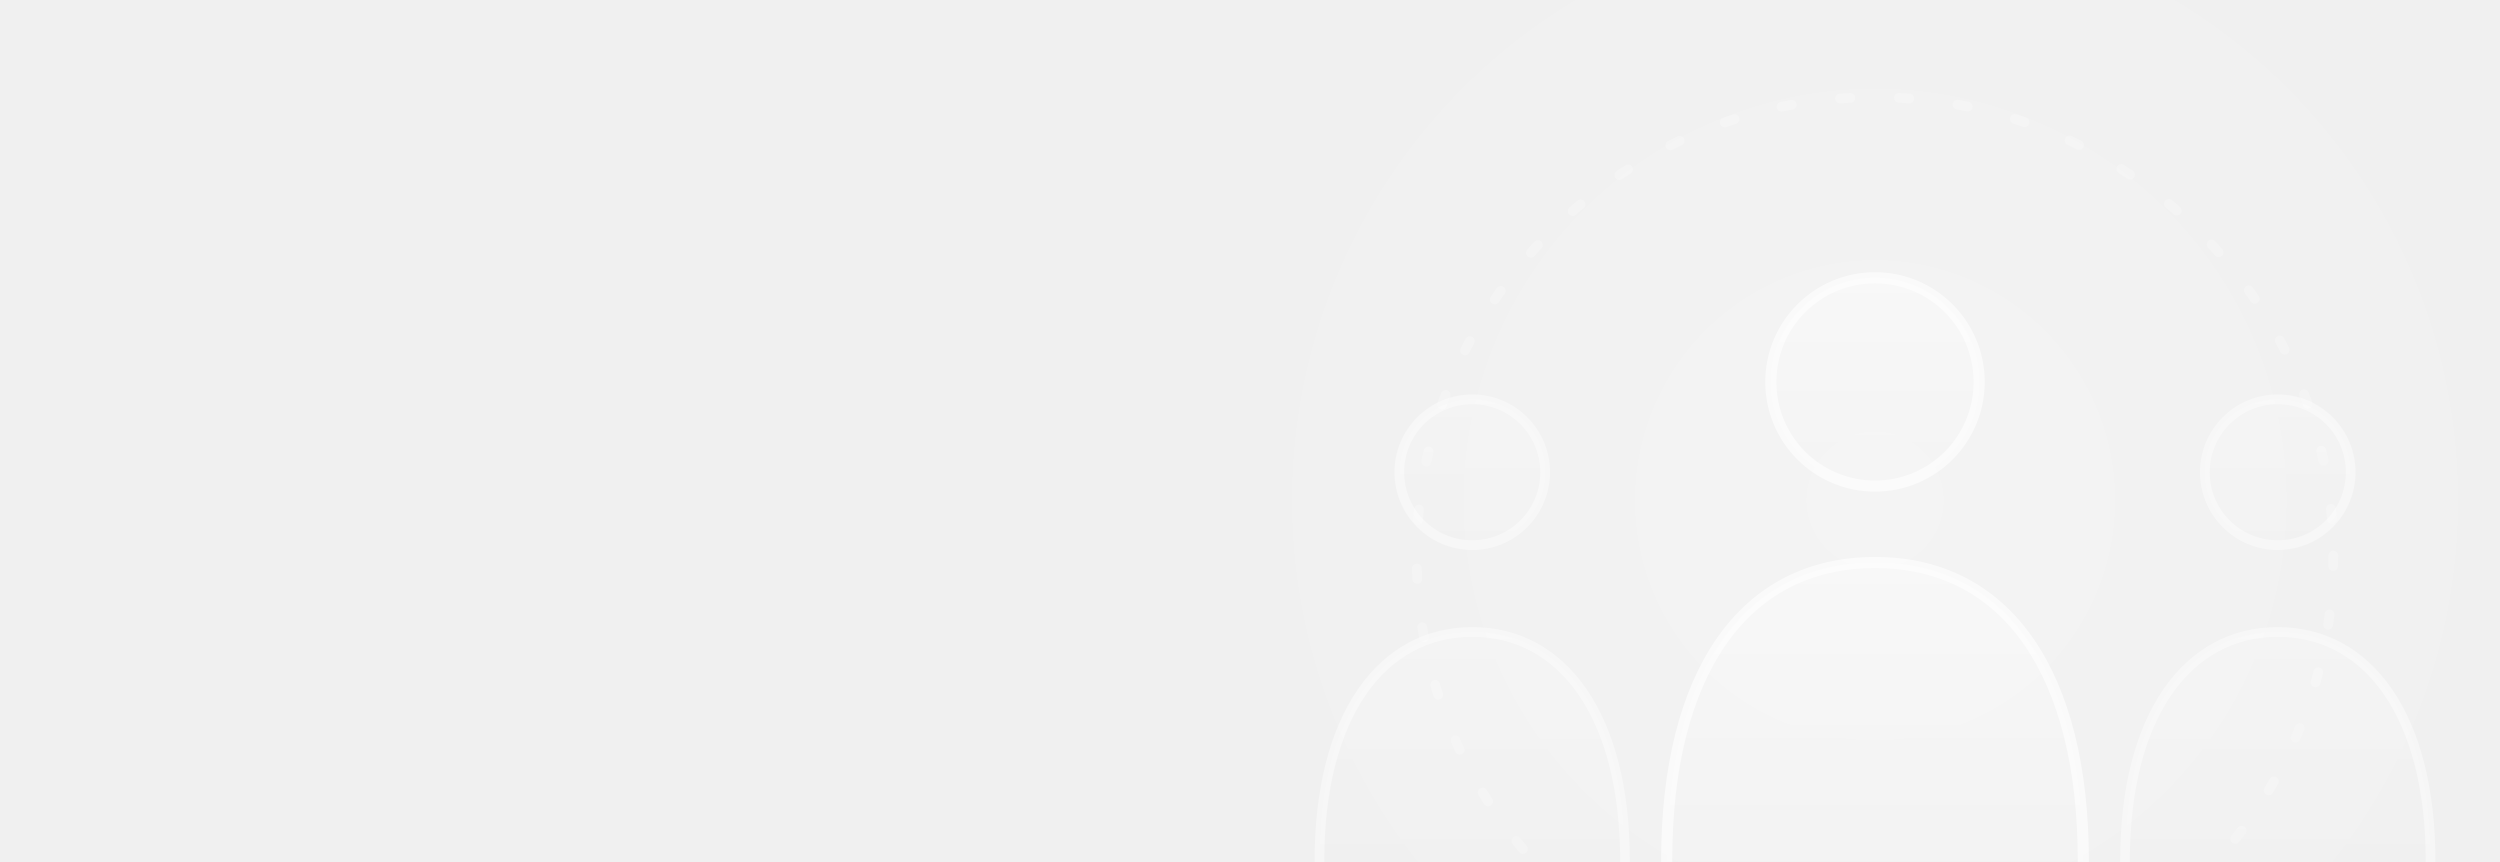
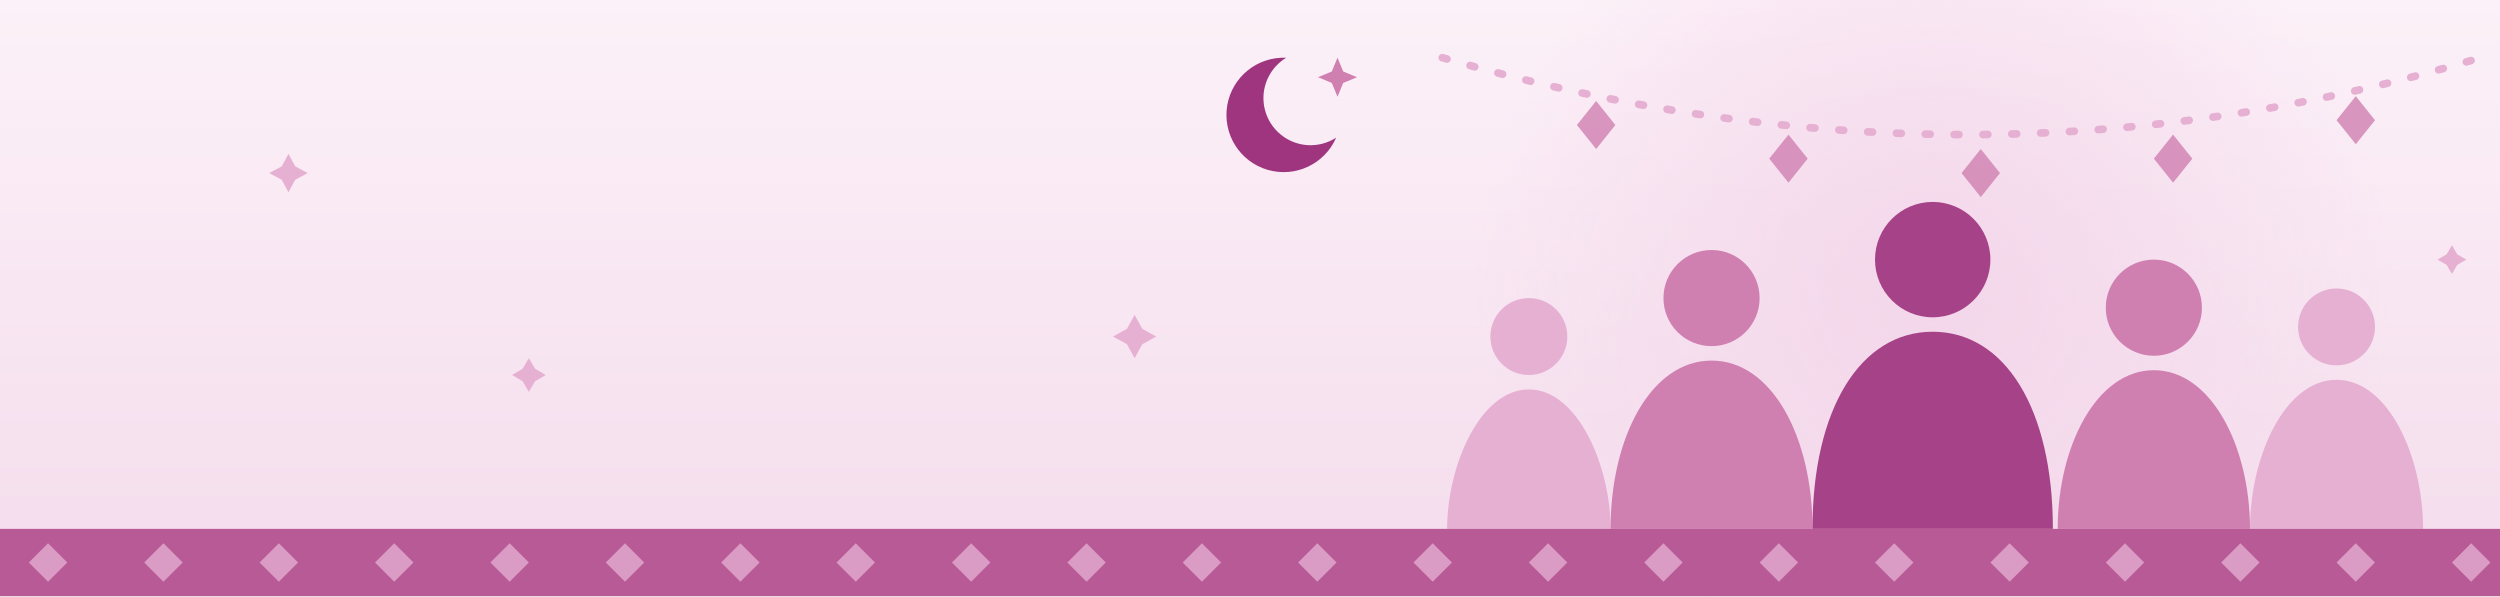
- <svg xmlns="http://www.w3.org/2000/svg" viewBox="0 0 360 124" width="360" height="124" fill="none">
+ <svg xmlns="http://www.w3.org/2000/svg" viewBox="0 0 520 124" width="520" height="124" preserveAspectRatio="xMaxYMax slice">
  <defs>
-     <linearGradient id="f" x1="0" y1="0" x2="0" y2="1">
-       <stop offset="0" stop-color="#fff" stop-opacity=".4" />
-       <stop offset="1" stop-color="#fff" stop-opacity=".05" />
+     <linearGradient id="bg-social" x1="0" y1="0" x2="0" y2="1">
+       <stop offset="0" stop-color="#fcf1f8" />
+       <stop offset="1" stop-color="#f4dcec" />
    </linearGradient>
-     <linearGradient id="b" x1="0" y1="0" x2="0" y2="1">
-       <stop offset="0" stop-color="#fff" stop-opacity=".2" />
-       <stop offset="1" stop-color="#fff" stop-opacity=".02" />
-     </linearGradient>
-     <radialGradient id="g" cx="50%" cy="50%" r="50%">
-       <stop offset="0" stop-color="#fff" stop-opacity=".26" />
-       <stop offset="1" stop-color="#fff" stop-opacity="0" />
+     <radialGradient id="gl-social" cx="50%" cy="50%" r="50%">
+       <stop offset="0" stop-color="#f3d6ea" />
+       <stop offset="1" stop-color="#f3d6ea" stop-opacity="0" />
    </radialGradient>
  </defs>
-   <circle cx="270" cy="72" r="96" fill="url(#g)" />
-   <circle cx="270" cy="80" r="66" stroke="#fff" stroke-opacity=".22" stroke-width="1.4" stroke-dasharray="1.5 7" stroke-linecap="round" />
-   <g stroke="#fff" stroke-opacity=".4" stroke-width="1.4" stroke-linecap="round" stroke-linejoin="round" fill="url(#b)">
-     <circle cx="212" cy="68" r="10.5" />
-     <path d="M190 124c0-21 9-33 22-33s22 12 22 33" />
-     <circle cx="328" cy="68" r="10.5" />
-     <path d="M306 124c0-21 9-33 22-33s22 12 22 33" />
+   <rect width="520" height="124" fill="url(#bg-social)" />
+   <circle cx="402" cy="62" r="96" fill="url(#gl-social)" />
+   <path d="M300 12Q410 44 516 12" fill="none" stroke="#e6b0d3" stroke-width="1.6" stroke-dasharray="1 5" stroke-linecap="round" />
+   <path d="M332 21l4 5-4 5-4-5z" fill="#cf7fb0" opacity=".8" />
+   <path d="M372 28l4 5-4 5-4-5z" fill="#cf7fb0" opacity=".8" />
+   <path d="M412 31l4 5-4 5-4-5z" fill="#cf7fb0" opacity=".8" />
+   <path d="M452 28l4 5-4 5-4-5z" fill="#cf7fb0" opacity=".8" />
+   <path d="M490 20l4 5-4 5-4-5z" fill="#cf7fb0" opacity=".8" />
+   <g fill="#e6b0d3" opacity="1">
+     <circle cx="318" cy="70" r="8" />
+     <path d="M301 110C301 97 307.8 81 318 81C328.2 81 335 97 335 110Z" />
  </g>
-   <g stroke="#fff" stroke-opacity=".6" stroke-width="1.6" stroke-linecap="round" stroke-linejoin="round" fill="url(#f)">
-     <path d="M240 124c0-27 11-43 30-43s30 16 30 43" />
-     <circle cx="270" cy="55" r="15" />
+   <g fill="#e6b0d3" opacity="1">
+     <circle cx="486" cy="68" r="8" />
+     <path d="M468 110C468 95 475.2 79 486 79C496.8 79 504 95 504 110Z" />
  </g>
+   <g fill="#cf7fb0" opacity="1">
+     <circle cx="356" cy="62" r="10" />
+     <path d="M335 110C335 91 343.4 75 356 75C368.6 75 377 91 377 110Z" />
+   </g>
+   <g fill="#cf7fb0" opacity="1">
+     <circle cx="448" cy="64" r="10" />
+     <path d="M428 110C428 93 436.0 77 448 77C460.0 77 468 93 468 110Z" />
+   </g>
+   <g fill="#a0357f" opacity="0.92">
+     <circle cx="402" cy="54" r="12" />
+     <path d="M377 110C377 85 387.0 69 402 69C417.0 69 427 85 427 110Z" />
+   </g>
+   <g transform="translate(246 1.5) scale(0.7)">
+     <path fill="#a0357f" d="M30.76 15.02A17 17 0 1 0 45.6 38.76A14 14 0 1 1 30.76 15.02Z" />
+     <path fill="#cf7fb0" d="M46 15l1.7 4.1 4.1 1.7-4.1 1.7L46 26.6l-1.7-4.1-4.1-1.7 4.1-1.7z" />
+   </g>
+   <path d="M236 65.5L237.6 68.4L240.5 70L237.6 71.6L236 74.5L234.4 71.6L231.5 70L234.4 68.4Z" fill="#e6b0d3" />
+   <path d="M110 74.5L111.3 76.7L113.5 78L111.3 79.3L110 81.5L108.7 79.3L106.5 78L108.7 76.7Z" fill="#e6b0d3" />
+   <path d="M60 32L61.4 34.6L64 36L61.4 37.4L60 40L58.6 37.4L56 36L58.6 34.6Z" fill="#e6b0d3" />
+   <path d="M510 51L511.1 52.9L513 54L511.1 55.1L510 57L508.9 55.1L507 54L508.9 52.9Z" fill="#e6b0d3" />
+   <path d="M0 110h520v14H0z" fill="#b85a96" />
+   <path d="M6 117l4-4 4 4-4 4zM30 117l4-4 4 4-4 4zM54 117l4-4 4 4-4 4zM78 117l4-4 4 4-4 4zM102 117l4-4 4 4-4 4zM126 117l4-4 4 4-4 4zM150 117l4-4 4 4-4 4zM174 117l4-4 4 4-4 4zM198 117l4-4 4 4-4 4zM222 117l4-4 4 4-4 4zM246 117l4-4 4 4-4 4zM270 117l4-4 4 4-4 4zM294 117l4-4 4 4-4 4zM318 117l4-4 4 4-4 4zM342 117l4-4 4 4-4 4zM366 117l4-4 4 4-4 4zM390 117l4-4 4 4-4 4zM414 117l4-4 4 4-4 4zM438 117l4-4 4 4-4 4zM462 117l4-4 4 4-4 4zM486 117l4-4 4 4-4 4zM510 117l4-4 4 4-4 4z" fill="#e6b0d3" opacity=".75" />
</svg>
